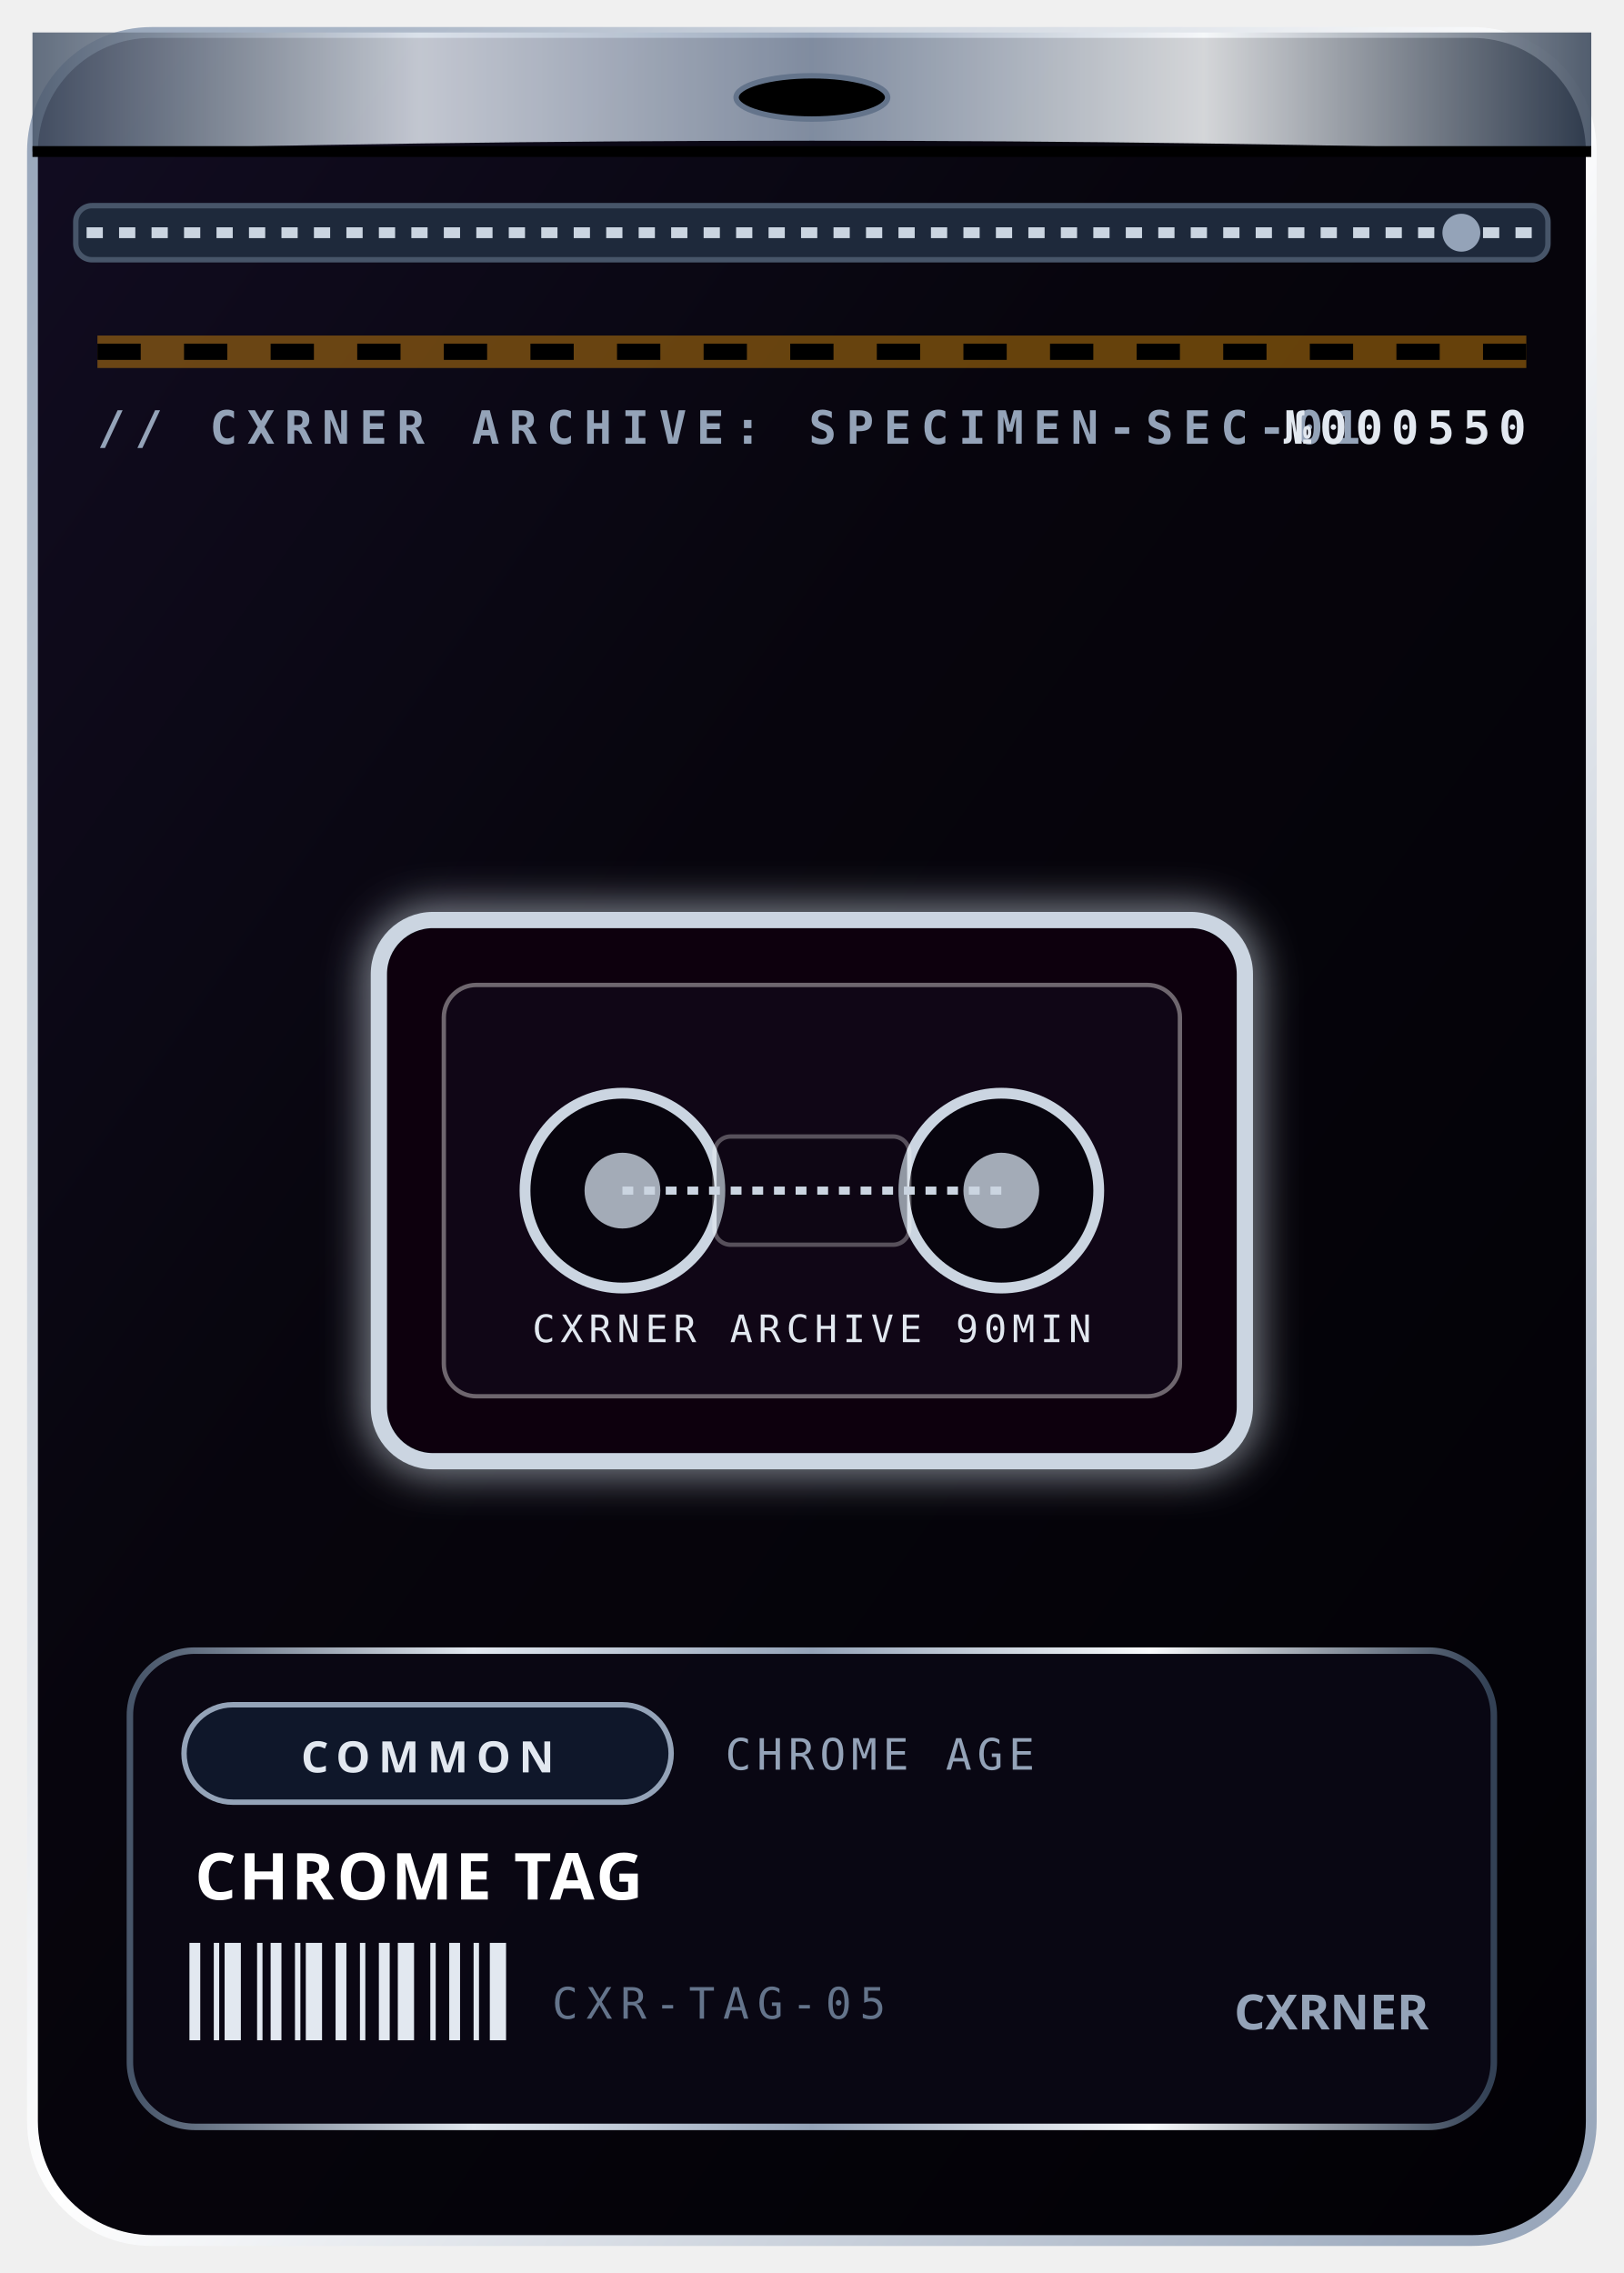
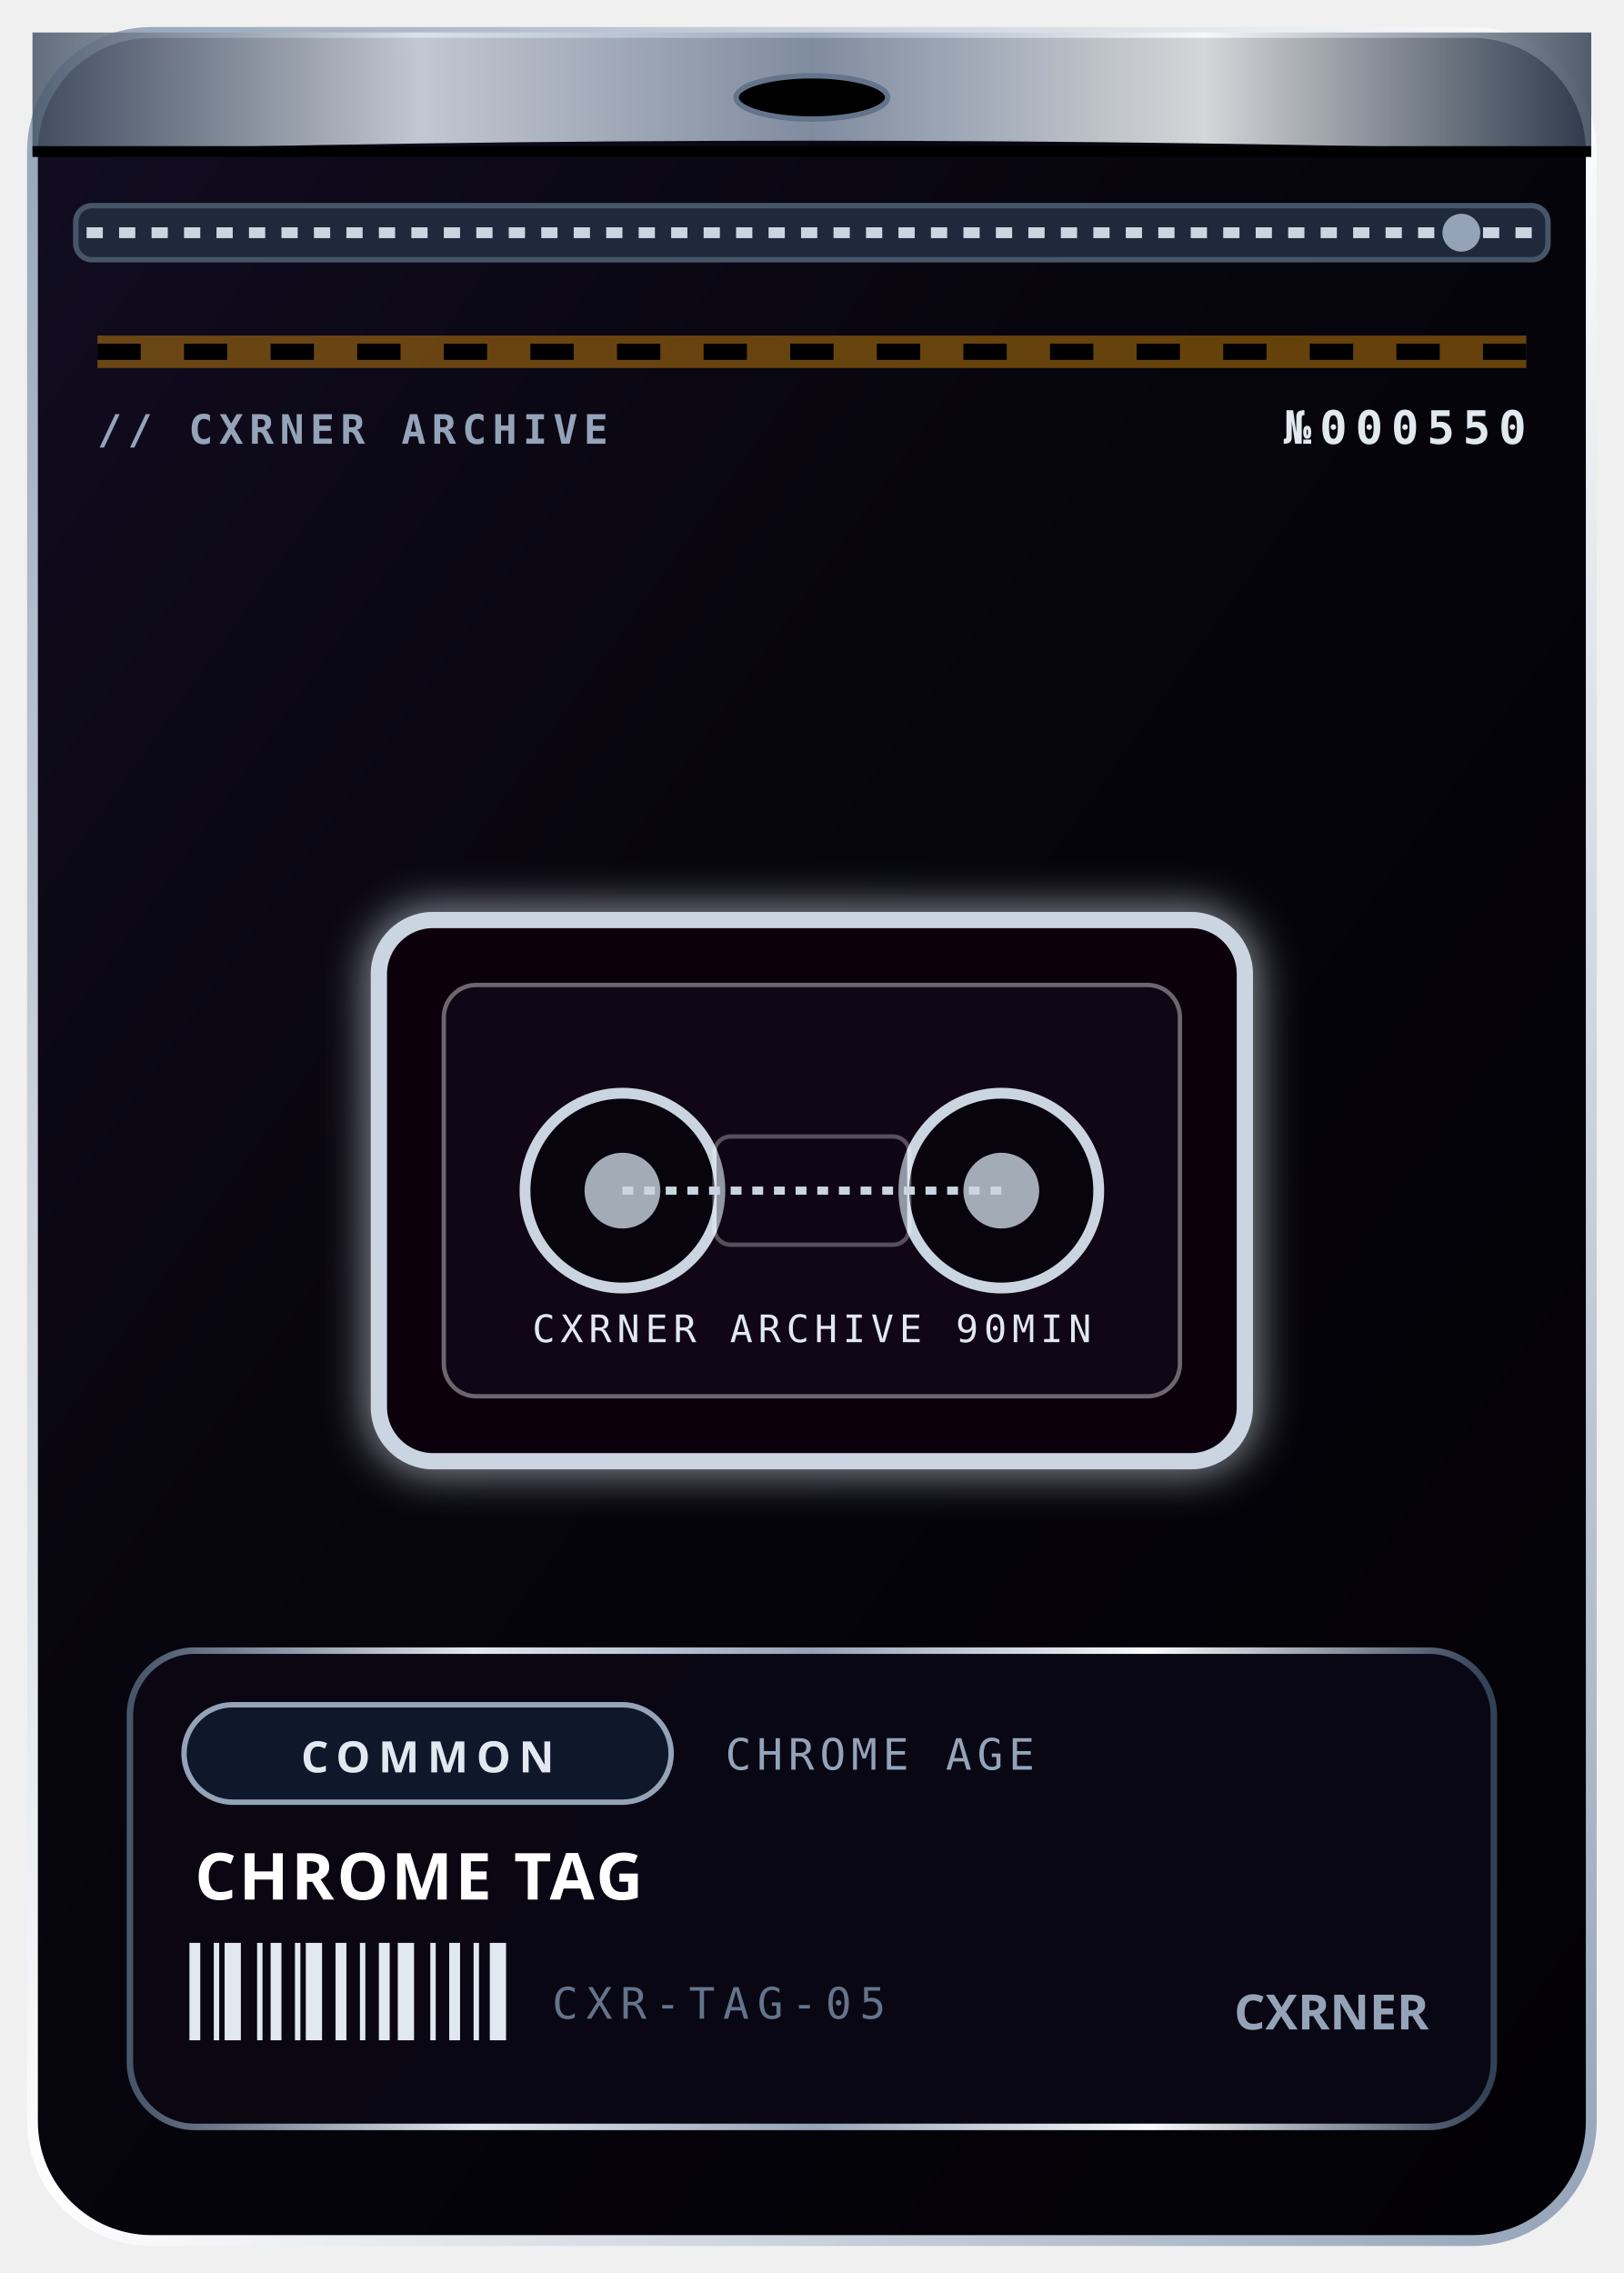
- <svg xmlns="http://www.w3.org/2000/svg" viewBox="0 0 300 420" width="100%" height="100%">
+ <svg xmlns="http://www.w3.org/2000/svg" viewBox="0 0 300 420" width="300" height="420">
  <defs>
    <filter id="glow" x="-20%" y="-20%" width="140%" height="140%">
      <feGaussianBlur stdDeviation="4" result="blur" />
      <feComposite in="SourceGraphic" in2="blur" operator="over" />
    </filter>
    <linearGradient id="bg_grad" x1="0%" y1="0%" x2="100%" y2="100%">
      <stop offset="0%" stop-color="#120D22" />
      <stop offset="40%" stop-color="#07050D" />
      <stop offset="100%" stop-color="#020105" />
    </linearGradient>
    <linearGradient id="foil_metal" x1="0%" y1="0%" x2="100%" y2="0%">
      <stop offset="0%" stop-color="#475569" />
      <stop offset="25%" stop-color="#E2E8F0" />
      <stop offset="50%" stop-color="#94A3B8" />
      <stop offset="75%" stop-color="#F8FAFC" />
      <stop offset="100%" stop-color="#334155" />
    </linearGradient>
    <linearGradient id="rarity_border" x1="0%" y1="0%" x2="100%" y2="100%">
      <stop offset="0%" stop-color="#94A3B8" />
      <stop offset="50%" stop-color="#FFFFFF" />
      <stop offset="100%" stop-color="#94A3B8" />
    </linearGradient>
  </defs>
  <rect x="6" y="6" width="288" height="408" rx="22" fill="url(#bg_grad)" stroke="url(#rarity_border)" stroke-width="2" />
  <path d="M 6 28 Q 150 24 294 28 L 294 6 Q 150 6 6 6 Z" fill="url(#foil_metal)" opacity="0.85" />
  <line x1="6" y1="28" x2="294" y2="28" stroke="#000000" stroke-width="2" />
  <ellipse cx="150" cy="18" rx="14" ry="4" fill="#000000" stroke="#64748B" stroke-width="1" />
  <rect x="14" y="38" width="272" height="10" rx="3" fill="#1E293B" stroke="#475569" stroke-width="1" />
  <line x1="16" y1="43" x2="284" y2="43" stroke="#CBD5E1" stroke-width="2" stroke-dasharray="3,3" />
  <circle cx="270" cy="43" r="3.5" fill="#94A3B8" />
  <g transform="translate(18, 62)">
    <rect x="0" y="0" width="264" height="6" fill="#F59E0B" opacity="0.4" />
    <line x1="0" y1="3" x2="264" y2="3" stroke="#000000" stroke-width="3" stroke-dasharray="8,8" />
-     <text x="0" y="20" font-family="'Space Grotesk', monospace" font-size="8.5" font-weight="700" fill="#94A3B8" letter-spacing="1.8">
-       // CXRNER ARCHIVE: SPECIMEN-SEC-01
+     <text x="0" y="20" font-family="'Space Grotesk', monospace" font-size="7.5" font-weight="700" fill="#94A3B8" letter-spacing="1.1">
+       // CXRNER ARCHIVE
    </text>
    <text x="264" y="20" font-family="'Space Grotesk', monospace" font-size="8.5" font-weight="700" fill="#E2E8F0" letter-spacing="1.5" text-anchor="end">
      №000550
    </text>
  </g>
  <g transform="translate(150, 220)">
    <rect x="-80" y="-50" width="160" height="100" rx="10" fill="#090611" stroke="#CBD5E1" stroke-width="3" filter="url(#glow)" />
    <rect x="-68" y="-38" width="136" height="76" rx="6" fill="#140F22" stroke="#FFFFFF" stroke-width="0.8" opacity="0.4" />
    <circle cx="-35" cy="0" r="18" fill="#07040D" stroke="#CBD5E1" stroke-width="2" />
    <circle cx="-35" cy="0" r="7" fill="#CBD5E1" opacity="0.8" />
    <circle cx="35" cy="0" r="18" fill="#07040D" stroke="#CBD5E1" stroke-width="2" />
    <circle cx="35" cy="0" r="7" fill="#CBD5E1" opacity="0.8" />
    <rect x="-18" y="-10" width="36" height="20" rx="3" fill="#090611" stroke="#FFFFFF" stroke-width="0.8" opacity="0.3" />
    <line x1="-35" y1="0" x2="35" y2="0" stroke="#CBD5E1" stroke-width="1.5" stroke-dasharray="2,2" />
    <text x="0" y="28" font-family="'Space Grotesk', monospace" font-size="7" fill="#E2E8F0" text-anchor="middle" letter-spacing="1">CXRNER ARCHIVE 90MIN</text>
  </g>
  <g transform="translate(24, 305)">
    <rect x="0" y="0" width="252" height="88" rx="12" fill="#0A0814" fill-opacity="0.9" stroke="url(#foil_metal)" stroke-width="1.2" />
    <rect x="10" y="10" width="90" height="18" rx="9" fill="#0F172A" stroke="#94A3B8" stroke-width="1" />
    <text x="55" y="22.5" font-family="'Unbounded', sans-serif" font-weight="800" font-size="8" fill="#E2E8F0" letter-spacing="1.5" text-anchor="middle">
      COMMON
    </text>
    <text x="110" y="22" font-family="'Space Grotesk', monospace" font-size="8" fill="#94A3B8" letter-spacing="1">
      CHROME AGE
    </text>
    <text x="12" y="46" font-family="'Unbounded', sans-serif" font-weight="900" font-size="12" fill="#FFFFFF" letter-spacing="0.5">
      CHROME TAG
    </text>
    <g transform="translate(12, 54)">
      <line x1="0" y1="0" x2="0" y2="18" stroke="#E2E8F0" stroke-width="2" />
      <line x1="4" y1="0" x2="4" y2="18" stroke="#E2E8F0" stroke-width="1" />
      <line x1="7" y1="0" x2="7" y2="18" stroke="#E2E8F0" stroke-width="3" />
      <line x1="12" y1="0" x2="12" y2="18" stroke="#E2E8F0" stroke-width="1" />
      <line x1="15" y1="0" x2="15" y2="18" stroke="#E2E8F0" stroke-width="2" />
      <line x1="19" y1="0" x2="19" y2="18" stroke="#E2E8F0" stroke-width="1" />
      <line x1="22" y1="0" x2="22" y2="18" stroke="#E2E8F0" stroke-width="3" />
      <line x1="27" y1="0" x2="27" y2="18" stroke="#E2E8F0" stroke-width="2" />
      <line x1="31" y1="0" x2="31" y2="18" stroke="#E2E8F0" stroke-width="1" />
      <line x1="35" y1="0" x2="35" y2="18" stroke="#E2E8F0" stroke-width="2" />
      <line x1="39" y1="0" x2="39" y2="18" stroke="#E2E8F0" stroke-width="3" />
      <line x1="44" y1="0" x2="44" y2="18" stroke="#E2E8F0" stroke-width="1" />
      <line x1="48" y1="0" x2="48" y2="18" stroke="#E2E8F0" stroke-width="2" />
      <line x1="52" y1="0" x2="52" y2="18" stroke="#E2E8F0" stroke-width="1" />
      <line x1="56" y1="0" x2="56" y2="18" stroke="#E2E8F0" stroke-width="3" />
      <text x="66" y="14" font-family="'Space Grotesk', monospace" font-size="8" fill="#64748B" letter-spacing="1.5">
        CXR-TAG-05
      </text>
    </g>
    <text x="240" y="70" font-family="'Unbounded', sans-serif" font-weight="900" font-size="9" fill="#94A3B8" text-anchor="end">
      CXRNER
    </text>
  </g>
</svg>
